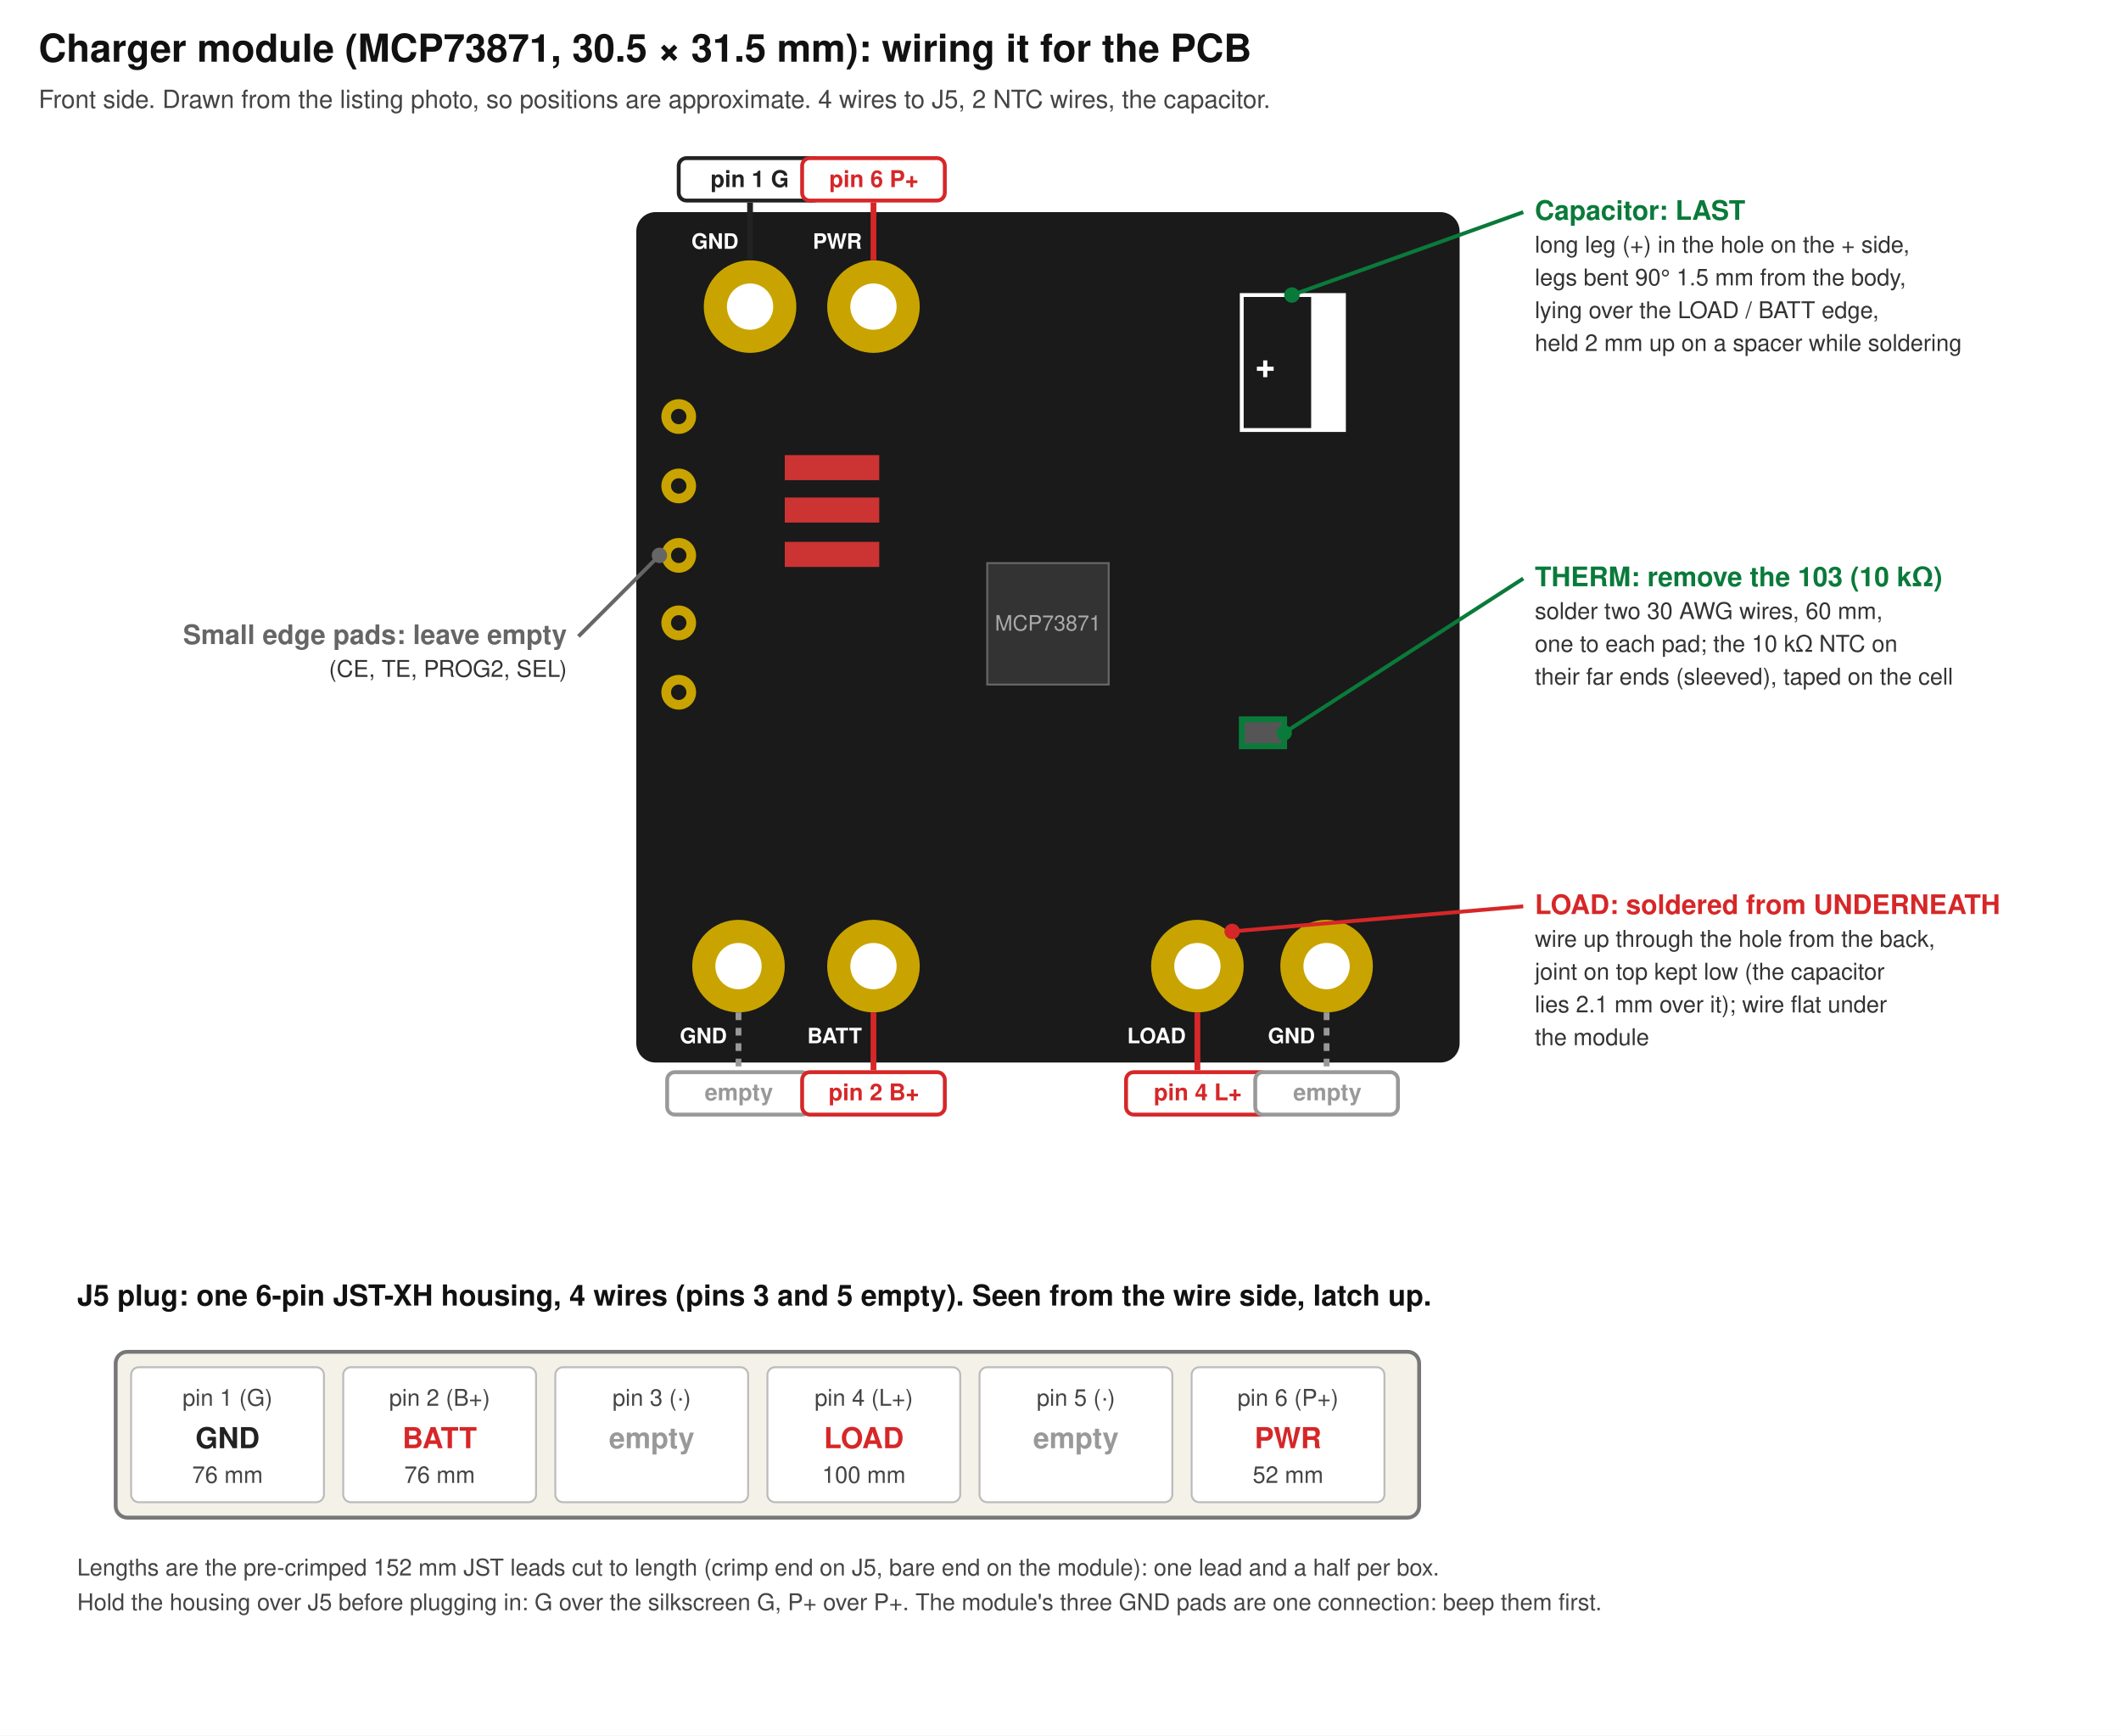
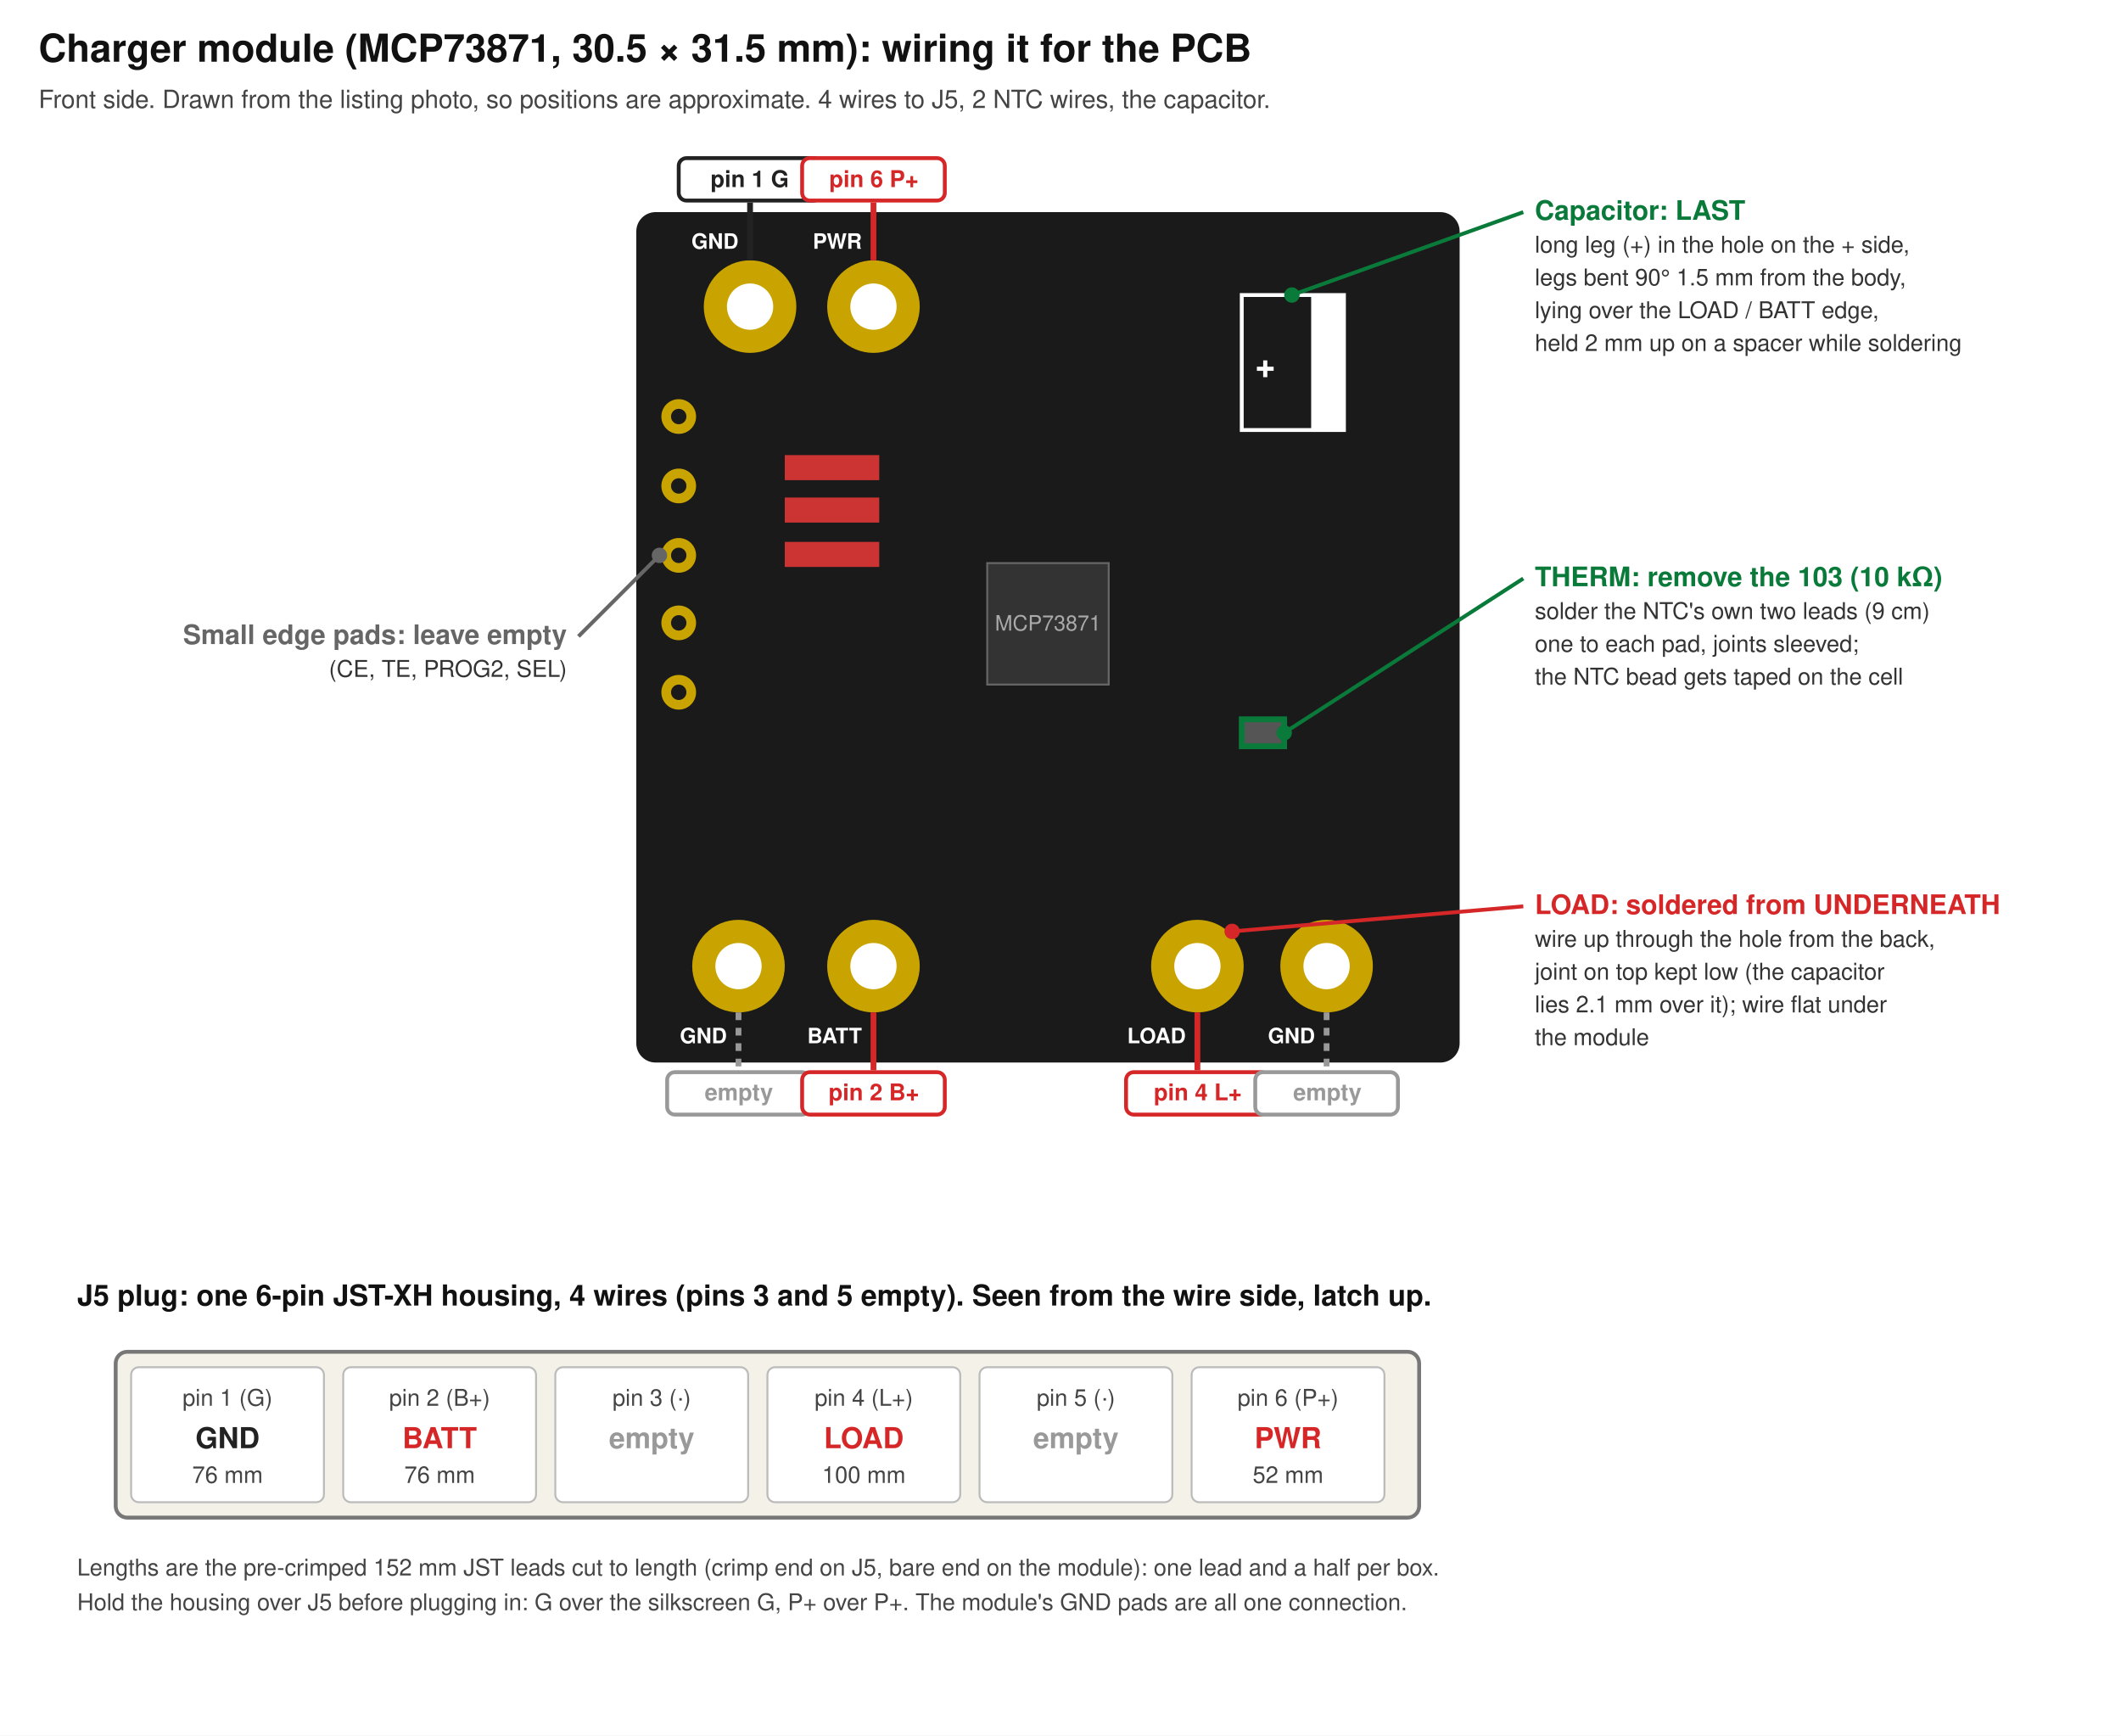
<svg xmlns="http://www.w3.org/2000/svg" width="1100" height="900" font-family="Helvetica,Arial">
  <rect width="100%" height="100%" fill="#fff" />
  <text x="20.0" y="32.0" font-size="20.0" fill="#111" font-weight="bold" text-anchor="start">Charger module (MCP73871, 30.5 × 31.5 mm): wiring it for the PCB</text>
  <text x="20.0" y="56.0" font-size="13.0" fill="#444" font-weight="normal" text-anchor="start">Front side. Drawn from the listing photo, so positions are approximate. 4 wires to J5, 2 NTC wires, the capacitor.</text>
  <rect x="330" y="110" width="427" height="441" rx="10" fill="#1a1a1a" />
  <rect x="512" y="292" width="63" height="63" fill="#333" stroke="#666" />
  <text x="543.5" y="327.0" font-size="11.0" fill="#aaa" font-weight="normal" text-anchor="middle">MCP73871</text>
  <rect x="407" y="236" width="49" height="13" fill="#c33" />
  <rect x="407" y="258" width="49" height="13" fill="#c33" />
  <rect x="407" y="281" width="49" height="13" fill="#c33" />
  <circle cx="352" cy="216" r="9" fill="#c9a400" />
  <circle cx="352" cy="216" r="4" fill="#1a1a1a" />
  <circle cx="352" cy="252" r="9" fill="#c9a400" />
  <circle cx="352" cy="252" r="4" fill="#1a1a1a" />
  <circle cx="352" cy="288" r="9" fill="#c9a400" />
  <circle cx="352" cy="288" r="4" fill="#1a1a1a" />
  <circle cx="352" cy="323" r="9" fill="#c9a400" />
  <circle cx="352" cy="323" r="4" fill="#1a1a1a" />
  <circle cx="352" cy="359" r="9" fill="#c9a400" />
  <circle cx="352" cy="359" r="4" fill="#1a1a1a" />
  <rect x="644" y="153" width="53" height="70" fill="none" stroke="#fff" stroke-width="2" />
  <rect x="680" y="153" width="17" height="70" fill="#fff" />
  <text x="656.2" y="195.4" font-size="18.0" fill="#fff" font-weight="bold" text-anchor="middle">+</text>
  <rect x="644" y="373" width="22" height="14" fill="#555" stroke="#0a7a3a" stroke-width="3" />
  <circle cx="389" cy="159" r="24" fill="#c9a400" />
  <circle cx="389" cy="159" r="12" fill="#fff" />
  <line x1="389" y1="135" x2="389" y2="105" stroke="#222" stroke-width="3" />
  <text x="383" y="129" font-size="11" fill="#fff" font-weight="bold" text-anchor="end">GND</text>
  <rect x="352" y="82" width="74" height="22" rx="4" fill="#fff" stroke="#222" stroke-width="2" />
  <text x="388.8" y="97.0" font-size="12.0" fill="#222" font-weight="bold" text-anchor="middle">pin 1  G</text>
  <circle cx="453" cy="159" r="24" fill="#c9a400" />
  <circle cx="453" cy="159" r="12" fill="#fff" />
  <line x1="453" y1="135" x2="453" y2="105" stroke="#d62728" stroke-width="3" />
  <text x="447" y="129" font-size="11" fill="#fff" font-weight="bold" text-anchor="end">PWR</text>
  <rect x="416" y="82" width="74" height="22" rx="4" fill="#fff" stroke="#d62728" stroke-width="2" />
  <text x="453.2" y="97.0" font-size="12.0" fill="#d62728" font-weight="bold" text-anchor="middle">pin 6  P+</text>
  <circle cx="383" cy="501" r="24" fill="#c9a400" />
  <circle cx="383" cy="501" r="12" fill="#fff" />
  <line x1="383" y1="525" x2="383" y2="555" stroke="#999" stroke-width="3" stroke-dasharray="4 4" />
  <text x="377" y="541" font-size="11" fill="#fff" font-weight="bold" text-anchor="end">GND</text>
  <rect x="346" y="556" width="74" height="22" rx="4" fill="#fff" stroke="#999" stroke-width="2" />
  <text x="383.2" y="570.6" font-size="12.0" fill="#999" font-weight="bold" text-anchor="middle">empty</text>
  <circle cx="453" cy="501" r="24" fill="#c9a400" />
  <circle cx="453" cy="501" r="12" fill="#fff" />
  <line x1="453" y1="525" x2="453" y2="555" stroke="#d62728" stroke-width="3" />
  <text x="447" y="541" font-size="11" fill="#fff" font-weight="bold" text-anchor="end">BATT</text>
  <rect x="416" y="556" width="74" height="22" rx="4" fill="#fff" stroke="#d62728" stroke-width="2" />
  <text x="453.2" y="570.6" font-size="12.0" fill="#d62728" font-weight="bold" text-anchor="middle">pin 2  B+</text>
  <circle cx="621" cy="501" r="24" fill="#c9a400" />
  <circle cx="621" cy="501" r="12" fill="#fff" />
  <line x1="621" y1="525" x2="621" y2="555" stroke="#d62728" stroke-width="3" />
  <text x="615" y="541" font-size="11" fill="#fff" font-weight="bold" text-anchor="end">LOAD</text>
  <rect x="584" y="556" width="74" height="22" rx="4" fill="#fff" stroke="#d62728" stroke-width="2" />
  <text x="621.2" y="570.6" font-size="12.0" fill="#d62728" font-weight="bold" text-anchor="middle">pin 4  L+</text>
  <circle cx="688" cy="501" r="24" fill="#c9a400" />
  <circle cx="688" cy="501" r="12" fill="#fff" />
  <line x1="688" y1="525" x2="688" y2="555" stroke="#999" stroke-width="3" stroke-dasharray="4 4" />
  <text x="682" y="541" font-size="11" fill="#fff" font-weight="bold" text-anchor="end">GND</text>
  <rect x="651" y="556" width="74" height="22" rx="4" fill="#fff" stroke="#999" stroke-width="2" />
  <text x="688.4" y="570.6" font-size="12.0" fill="#999" font-weight="bold" text-anchor="middle">empty</text>
  <line x1="670" y1="153" x2="790" y2="110" stroke="#0a7a3a" stroke-width="2" />
  <circle cx="670" cy="153" r="4" fill="#0a7a3a" />
  <text x="796.0" y="114.0" font-size="14.0" fill="#0a7a3a" font-weight="bold" text-anchor="start">Capacitor: LAST</text>
  <text x="796.0" y="131.0" font-size="12.0" fill="#333" font-weight="normal" text-anchor="start">long leg (+) in the hole on the + side,</text>
  <text x="796.0" y="148.0" font-size="12.0" fill="#333" font-weight="normal" text-anchor="start">legs bent 90° 1.5 mm from the body,</text>
  <text x="796.0" y="165.0" font-size="12.0" fill="#333" font-weight="normal" text-anchor="start">lying over the LOAD / BATT edge,</text>
  <text x="796.0" y="182.0" font-size="12.0" fill="#333" font-weight="normal" text-anchor="start">held 2 mm up on a spacer while soldering</text>
  <line x1="666" y1="380" x2="790" y2="300" stroke="#0a7a3a" stroke-width="2" />
  <circle cx="666" cy="380" r="4" fill="#0a7a3a" />
  <text x="796.0" y="304.0" font-size="14.0" fill="#0a7a3a" font-weight="bold" text-anchor="start">THERM: remove the 103 (10 kΩ)</text>
-   <text x="796.0" y="321.0" font-size="12.0" fill="#333" font-weight="normal" text-anchor="start">solder two 30 AWG wires, 60 mm,</text>
-   <text x="796.0" y="338.0" font-size="12.0" fill="#333" font-weight="normal" text-anchor="start">one to each pad; the 10 kΩ NTC on</text>
-   <text x="796.0" y="355.0" font-size="12.0" fill="#333" font-weight="normal" text-anchor="start">their far ends (sleeved), taped on the cell</text>
+   <text x="796.0" y="321.0" font-size="12.0" fill="#333" font-weight="normal" text-anchor="start">solder the NTC's own two leads (9 cm)</text>
+   <text x="796.0" y="338.0" font-size="12.0" fill="#333" font-weight="normal" text-anchor="start">one to each pad, joints sleeved;</text>
+   <text x="796.0" y="355.0" font-size="12.0" fill="#333" font-weight="normal" text-anchor="start">the NTC bead gets taped on the cell</text>
  <line x1="639" y1="483" x2="790" y2="470" stroke="#d62728" stroke-width="2" />
  <circle cx="639" cy="483" r="4" fill="#d62728" />
  <text x="796.0" y="474.0" font-size="14.0" fill="#d62728" font-weight="bold" text-anchor="start">LOAD: soldered from UNDERNEATH</text>
  <text x="796.0" y="491.0" font-size="12.0" fill="#333" font-weight="normal" text-anchor="start">wire up through the hole from the back,</text>
  <text x="796.0" y="508.0" font-size="12.0" fill="#333" font-weight="normal" text-anchor="start">joint on top kept low (the capacitor</text>
  <text x="796.0" y="525.0" font-size="12.0" fill="#333" font-weight="normal" text-anchor="start">lies 2.1 mm over it); wire flat under</text>
  <text x="796.0" y="542.0" font-size="12.0" fill="#333" font-weight="normal" text-anchor="start">the module</text>
  <line x1="342" y1="288" x2="300" y2="330" stroke="#666" stroke-width="2" />
  <circle cx="342" cy="288" r="4" fill="#666" />
  <text x="294.0" y="334.0" font-size="14.0" fill="#666" font-weight="bold" text-anchor="end">Small edge pads: leave empty</text>
  <text x="294.0" y="351.0" font-size="12.0" fill="#333" font-weight="normal" text-anchor="end">(CE, TE, PROG2, SEL)</text>
  <text x="40.0" y="677.0" font-size="15.0" fill="#111" font-weight="bold" text-anchor="start">J5 plug: one 6-pin JST-XH housing, 4 wires (pins 3 and 5 empty). Seen from the wire side, latch up.</text>
  <rect x="60" y="701" width="676" height="86" rx="6" fill="#f4f1e8" stroke="#777" stroke-width="2" />
  <rect x="68" y="709" width="100" height="70" rx="4" fill="#fff" stroke="#bbb" />
  <text x="118.0" y="729.0" font-size="12.0" fill="#444" font-weight="normal" text-anchor="middle">pin 1 (G)</text>
  <text x="118.0" y="751.0" font-size="15.0" fill="#222" font-weight="bold" text-anchor="middle">GND</text>
  <text x="118.0" y="769.0" font-size="12.0" fill="#444" font-weight="normal" text-anchor="middle">76 mm</text>
  <rect x="178" y="709" width="100" height="70" rx="4" fill="#fff" stroke="#bbb" />
  <text x="228.0" y="729.0" font-size="12.0" fill="#444" font-weight="normal" text-anchor="middle">pin 2 (B+)</text>
  <text x="228.0" y="751.0" font-size="15.0" fill="#d62728" font-weight="bold" text-anchor="middle">BATT</text>
  <text x="228.0" y="769.0" font-size="12.0" fill="#444" font-weight="normal" text-anchor="middle">76 mm</text>
  <rect x="288" y="709" width="100" height="70" rx="4" fill="#fff" stroke="#bbb" />
  <text x="338.0" y="729.0" font-size="12.0" fill="#444" font-weight="normal" text-anchor="middle">pin 3 (·)</text>
  <text x="338.0" y="751.0" font-size="15.0" fill="#999" font-weight="bold" text-anchor="middle">empty</text>
  <text x="338.0" y="769.0" font-size="12.0" fill="#444" font-weight="normal" text-anchor="middle" />
  <rect x="398" y="709" width="100" height="70" rx="4" fill="#fff" stroke="#bbb" />
  <text x="448.0" y="729.0" font-size="12.0" fill="#444" font-weight="normal" text-anchor="middle">pin 4 (L+)</text>
  <text x="448.0" y="751.0" font-size="15.0" fill="#d62728" font-weight="bold" text-anchor="middle">LOAD</text>
  <text x="448.0" y="769.0" font-size="12.0" fill="#444" font-weight="normal" text-anchor="middle">100 mm</text>
  <rect x="508" y="709" width="100" height="70" rx="4" fill="#fff" stroke="#bbb" />
  <text x="558.0" y="729.0" font-size="12.0" fill="#444" font-weight="normal" text-anchor="middle">pin 5 (·)</text>
  <text x="558.0" y="751.0" font-size="15.0" fill="#999" font-weight="bold" text-anchor="middle">empty</text>
  <text x="558.0" y="769.0" font-size="12.0" fill="#444" font-weight="normal" text-anchor="middle" />
  <rect x="618" y="709" width="100" height="70" rx="4" fill="#fff" stroke="#bbb" />
  <text x="668.0" y="729.0" font-size="12.0" fill="#444" font-weight="normal" text-anchor="middle">pin 6 (P+)</text>
  <text x="668.0" y="751.0" font-size="15.0" fill="#d62728" font-weight="bold" text-anchor="middle">PWR</text>
  <text x="668.0" y="769.0" font-size="12.0" fill="#444" font-weight="normal" text-anchor="middle">52 mm</text>
  <text x="40.0" y="817.0" font-size="12.0" fill="#444" font-weight="normal" text-anchor="start">Lengths are the pre-crimped 152 mm JST leads cut to length (crimp end on J5, bare end on the module): one lead and a half per box.</text>
-   <text x="40.0" y="835.0" font-size="12.0" fill="#444" font-weight="normal" text-anchor="start">Hold the housing over J5 before plugging in: G over the silkscreen G, P+ over P+. The module's three GND pads are one connection: beep them first.</text>
+   <text x="40.0" y="835.0" font-size="12.0" fill="#444" font-weight="normal" text-anchor="start">Hold the housing over J5 before plugging in: G over the silkscreen G, P+ over P+. The module's GND pads are all one connection.</text>
</svg>
